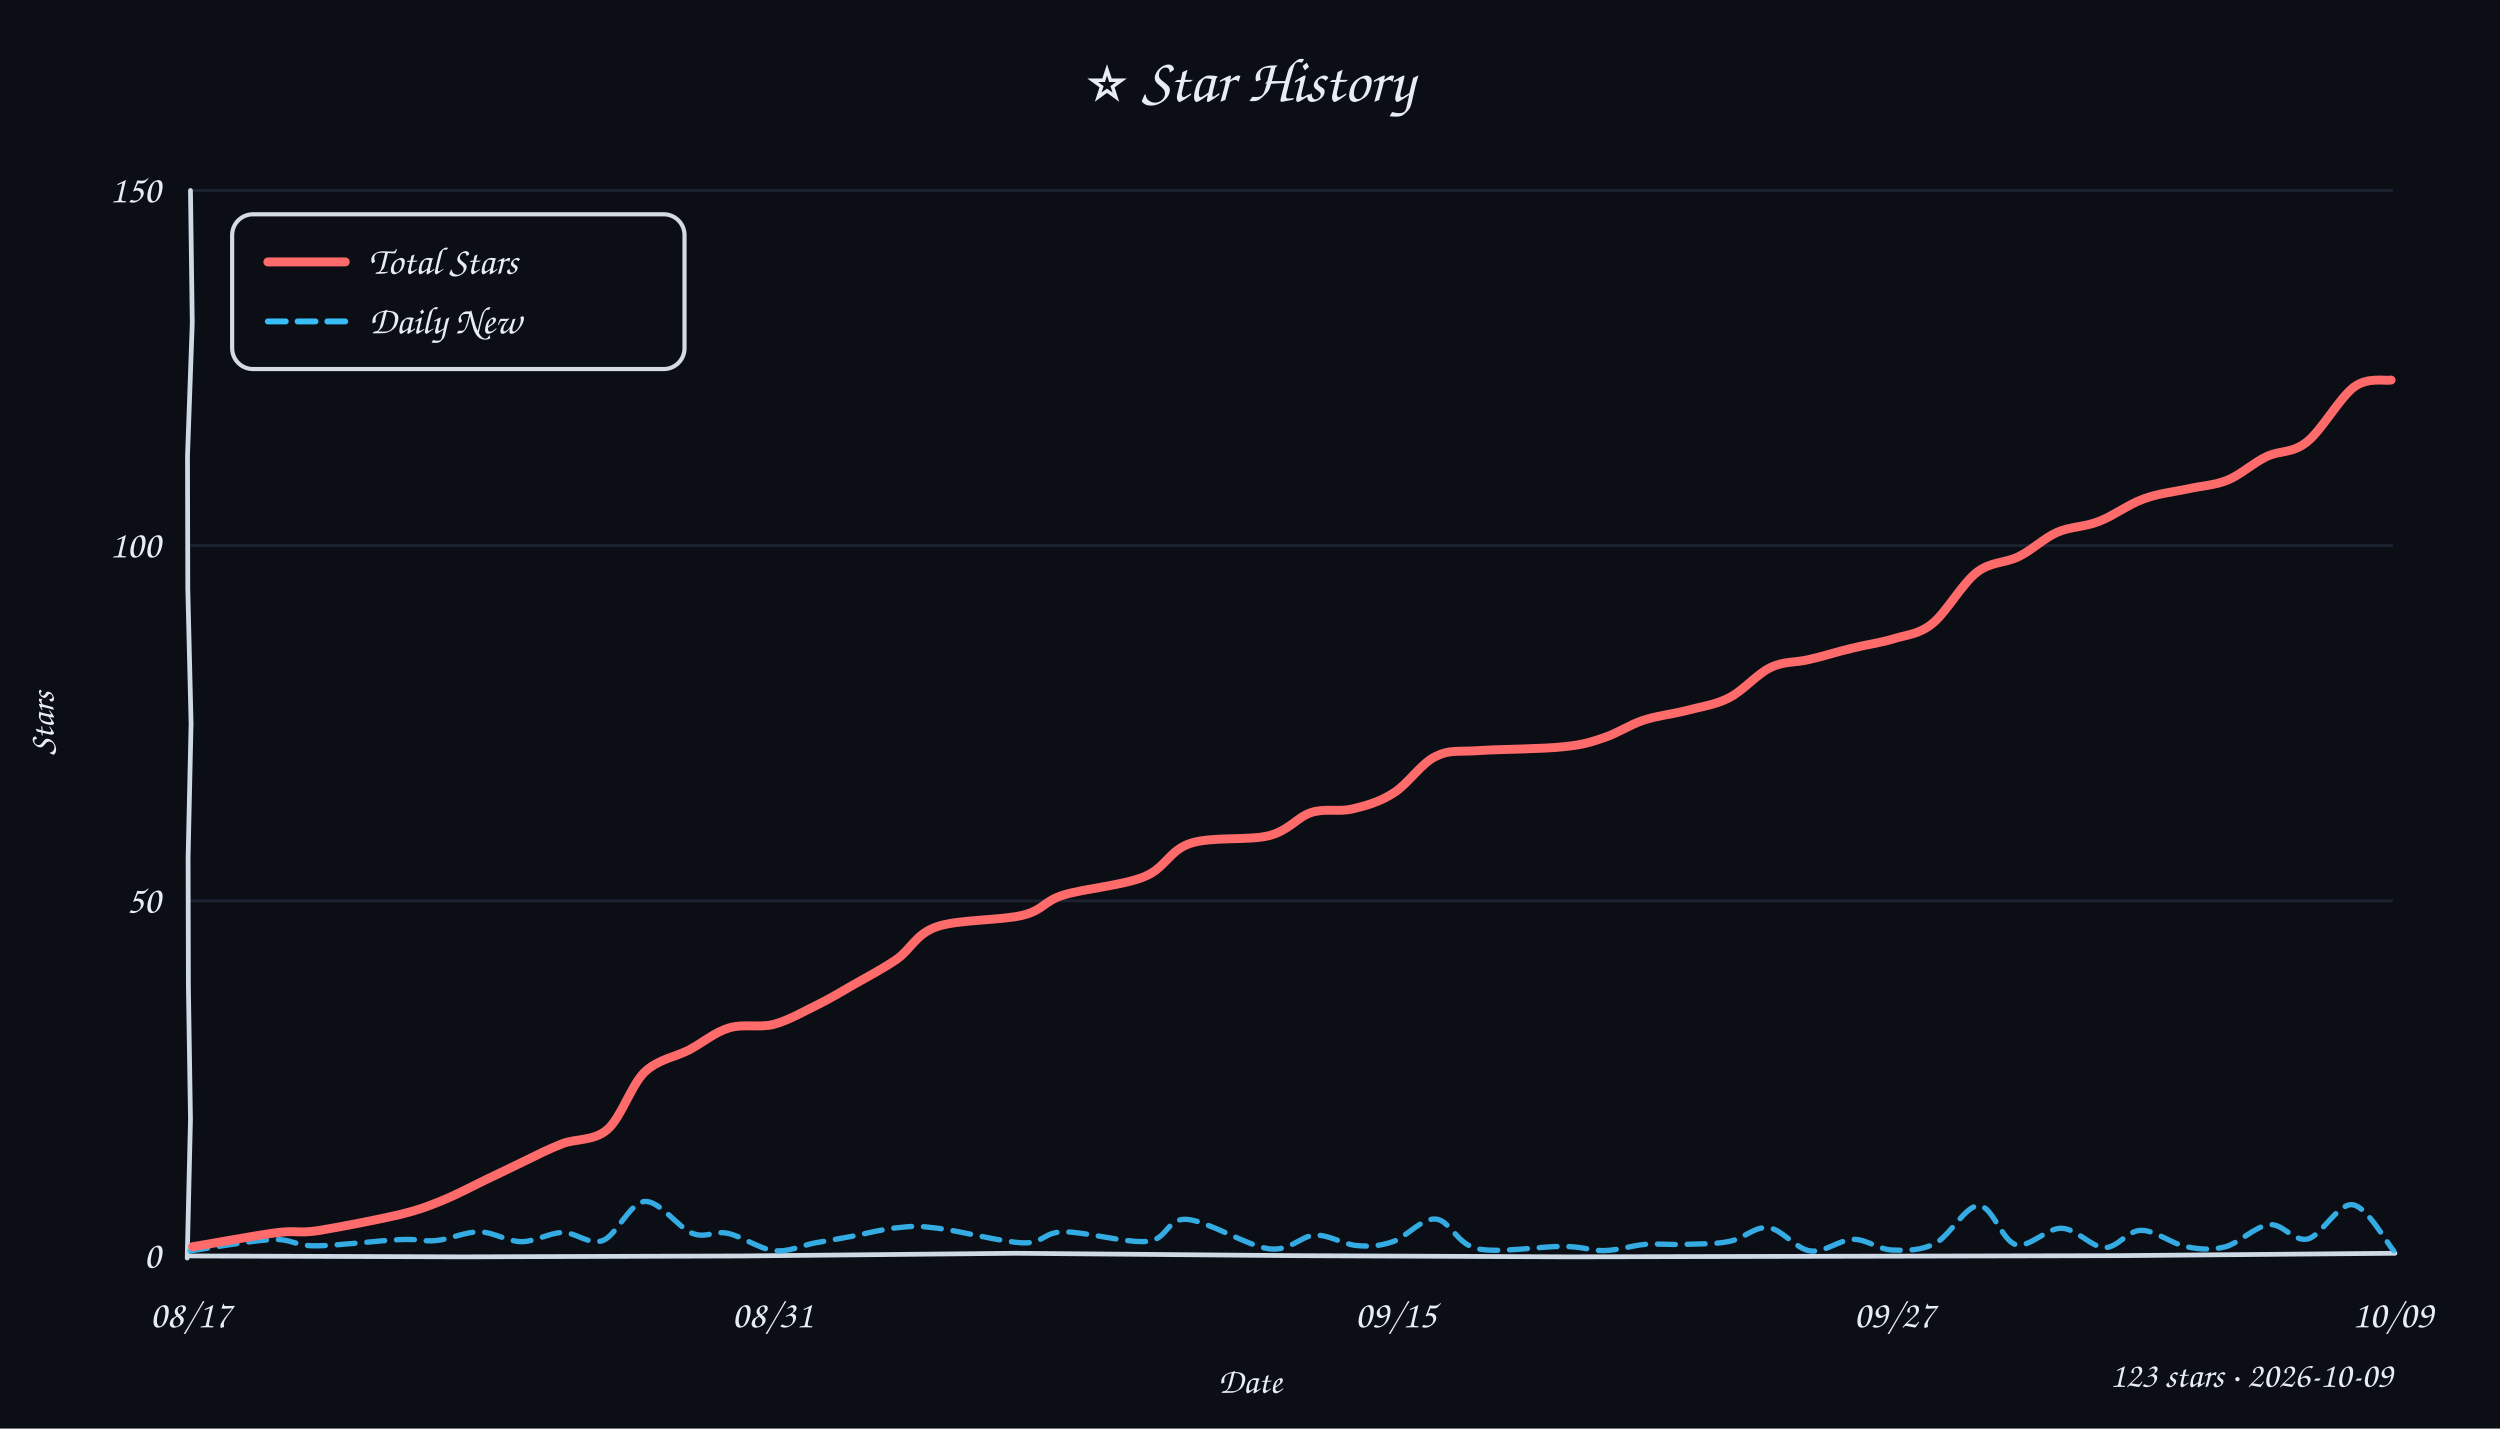
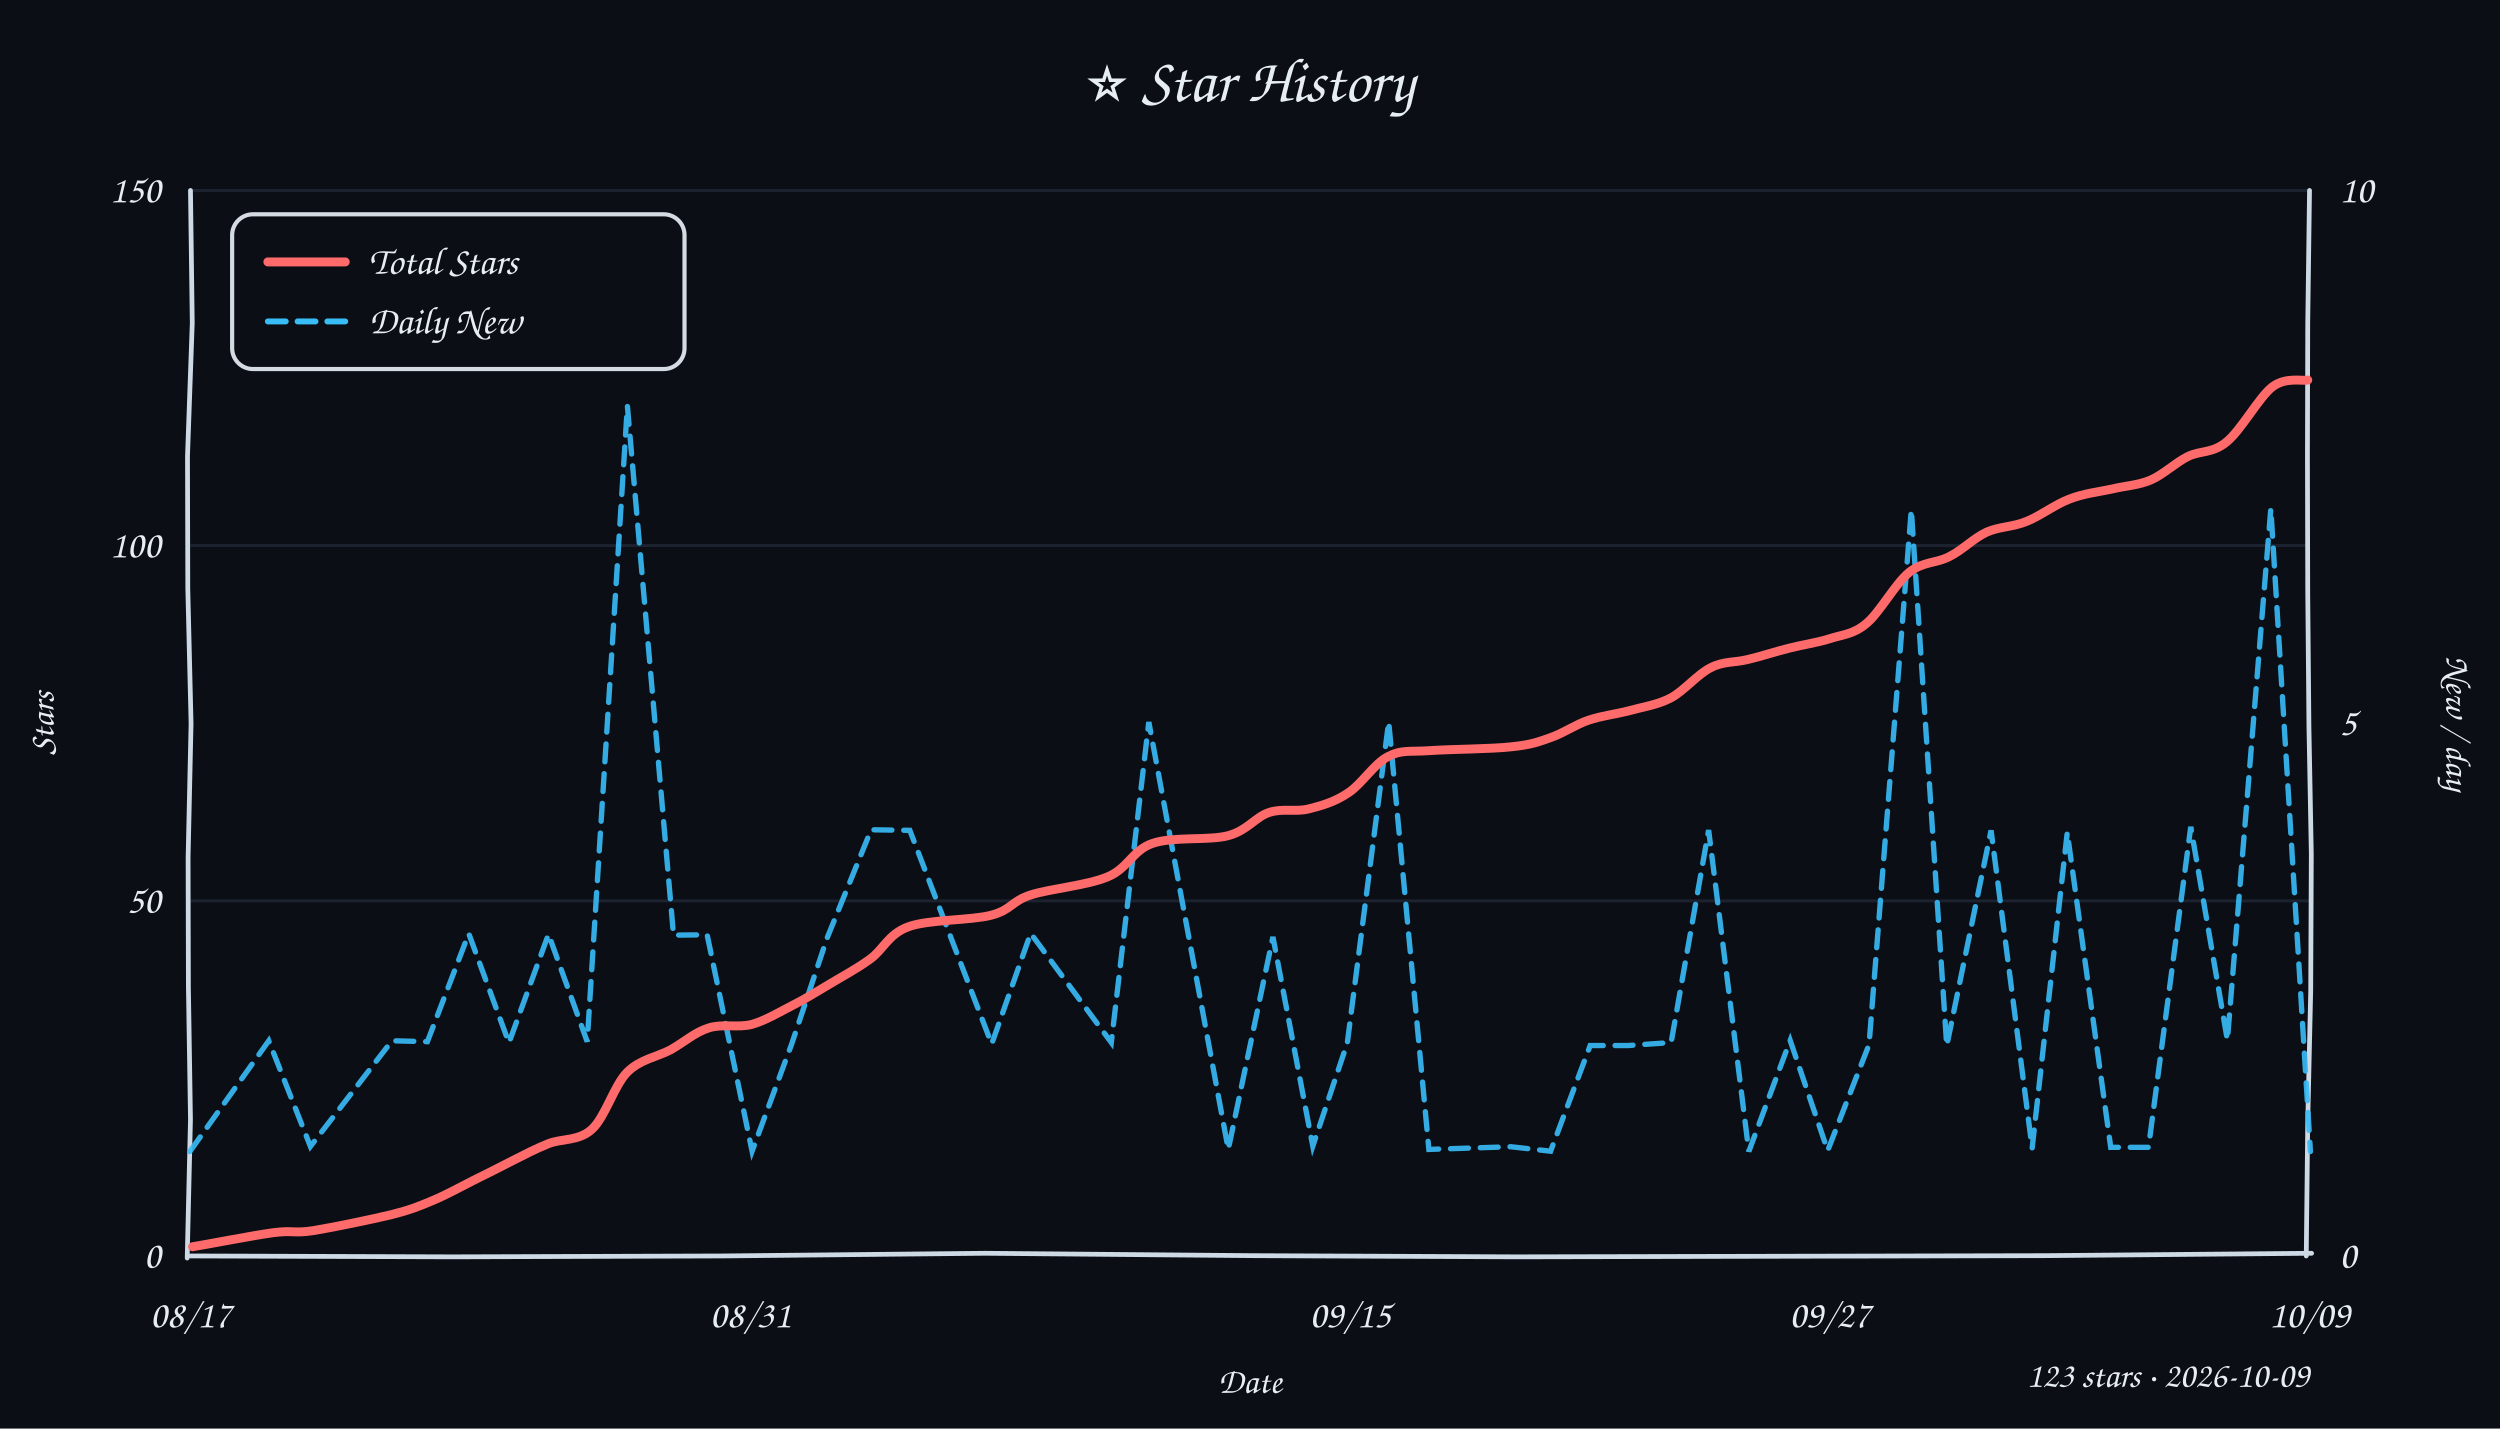
<svg xmlns="http://www.w3.org/2000/svg" width="840" height="480" viewBox="0 0 840 480">
  <style>text{font-family:"Comic Sans MS","Comic Sans","Chalkboard SE","Marker Felt","Segoe Print",cursive;fill:#e6edf3}</style>
  <rect width="100%" height="100%" fill="#0b0e14" />
  <text x="420" y="34" text-anchor="middle" font-size="21">⭐ Star History</text>
-   <line x1="64" y1="302.7" x2="804" y2="302.7" stroke="#232b3a" stroke-width="1" opacity="0.7" />
-   <line x1="64" y1="183.3" x2="804" y2="183.3" stroke="#232b3a" stroke-width="1" opacity="0.7" />
-   <line x1="64" y1="64.0" x2="804" y2="64.0" stroke="#232b3a" stroke-width="1" opacity="0.7" />
-   <path d="M 64 422 L 155.6 422.3 L 249.6 422.0 L 341.4 421.1 L 435.2 421.9 L 527.0 422.3 L 619.4 422.1 L 711.6 421.9 L 804.7 421.1" stroke="#cdd9e5" stroke-width="1.6" fill="none" stroke-linecap="round" />
+   <line x1="64" y1="302.7" x2="776" y2="302.7" stroke="#232b3a" stroke-width="1" opacity="0.7" />
+   <line x1="64" y1="183.3" x2="776" y2="183.3" stroke="#232b3a" stroke-width="1" opacity="0.7" />
+   <line x1="64" y1="64.0" x2="776" y2="64.0" stroke="#232b3a" stroke-width="1" opacity="0.7" />
+   <path d="M 64 422 L 152.1 422.3 L 242.6 422.0 L 330.9 421.1 L 421.2 421.9 L 509.5 422.3 L 598.4 422.1 L 687.1 421.9 L 776.7 421.1" stroke="#cdd9e5" stroke-width="1.6" fill="none" stroke-linecap="round" />
  <path d="M 64 64 L 64.6 108.5 L 63.0 153.3 L 63.1 197.7 L 64.2 243.1 L 63.2 288.1 L 63.3 331.4 L 64.0 376.1 L 62.9 422.7" stroke="#cdd9e5" stroke-width="1.6" fill="none" stroke-linecap="round" />
+   <path d="M 776 64 L 775.4 108.7 L 775.3 153.0 L 775.4 199.1 L 775.8 244.1 L 776.6 287.0 L 776.4 332.9 L 775.4 377.0 L 774.9 422.0" stroke="#cdd9e5" stroke-width="1.6" fill="none" stroke-linecap="round" />
  <text x="54" y="426.0" text-anchor="end" font-size="13" fill="#9aa3b2">0</text>
  <text x="54" y="306.7" text-anchor="end" font-size="13" fill="#9aa3b2">50</text>
  <text x="54" y="187.3" text-anchor="end" font-size="13" fill="#9aa3b2">100</text>
  <text x="54" y="68.0" text-anchor="end" font-size="13" fill="#9aa3b2">150</text>
+   <text x="786" y="426.0" text-anchor="start" font-size="13" fill="#38bdf8">0</text>
+   <text x="786" y="247.0" text-anchor="start" font-size="13" fill="#38bdf8">5</text>
+   <text x="786" y="68.0" text-anchor="start" font-size="13" fill="#38bdf8">10</text>
  <text x="64.0" y="446" text-anchor="middle" font-size="13" fill="#9aa3b2">08/17</text>
-   <text x="259.5" y="446" text-anchor="middle" font-size="13" fill="#9aa3b2">08/31</text>
-   <text x="468.9" y="446" text-anchor="middle" font-size="13" fill="#9aa3b2">09/15</text>
-   <text x="636.5" y="446" text-anchor="middle" font-size="13" fill="#9aa3b2">09/27</text>
-   <text x="804.0" y="446" text-anchor="middle" font-size="13" fill="#9aa3b2">10/09</text>
+   <text x="252.1" y="446" text-anchor="middle" font-size="13" fill="#9aa3b2">08/31</text>
+   <text x="453.6" y="446" text-anchor="middle" font-size="13" fill="#9aa3b2">09/15</text>
+   <text x="614.8" y="446" text-anchor="middle" font-size="13" fill="#9aa3b2">09/27</text>
+   <text x="776.0" y="446" text-anchor="middle" font-size="13" fill="#9aa3b2">10/09</text>
  <text x="18" y="243" font-size="12" fill="#9aa3b2" transform="rotate(-90 18 243)" text-anchor="middle">Stars</text>
+   <text x="822" y="243" font-size="12" fill="#38bdf8" transform="rotate(90 822 243)" text-anchor="middle">New / day</text>
  <text x="420" y="468" font-size="12" fill="#9aa3b2" text-anchor="middle">Date</text>
-   <path d="M 63.8 420.3 C 68.4 419.7, 84.4 416.8, 91.4 416.5 C 98.4 416.2, 98.7 418.6, 105.9 418.6 C 113.0 418.6, 127.6 416.8, 134.4 416.5 C 141.2 416.2, 142.3 417.3, 146.7 416.8 C 151.2 416.4, 156.4 413.8, 161.2 413.9 C 165.9 414.0, 170.6 417.2, 175.2 417.2 C 179.9 417.2, 184.5 414.2, 189.1 414.1 C 193.6 414.1, 198.0 418.5, 202.6 416.8 C 207.1 415.1, 211.6 404.1, 216.6 403.7 C 221.6 403.3, 228.0 412.6, 232.6 414.4 C 237.3 416.2, 239.9 413.4, 244.5 414.4 C 249.1 415.3, 255.2 419.7, 260.1 420.2 C 265.0 420.8, 269.5 418.4, 273.9 417.6 C 278.3 416.8, 281.7 416.3, 286.3 415.4 C 291.0 414.5, 296.8 412.9, 301.7 412.5 C 306.5 412.0, 308.2 411.8, 315.2 412.7 C 322.2 413.5, 336.8 417.4, 343.8 417.6 C 350.8 417.8, 350.4 414.0, 357.4 413.9 C 364.4 413.8, 378.7 417.8, 385.6 417.1 C 392.5 416.4, 391.9 409.3, 398.7 409.7 C 405.5 410.1, 419.2 418.7, 426.4 419.6 C 433.6 420.5, 437.0 415.2, 441.9 415.0 C 446.8 414.9, 451.5 418.2, 455.9 418.5 C 460.2 418.9, 463.6 418.7, 468.0 417.2 C 472.5 415.7, 477.7 409.2, 482.4 409.6 C 487.2 410.0, 489.4 418.1, 496.5 419.6 C 503.6 421.1, 518.0 418.7, 525.1 418.8 C 532.1 418.8, 534.4 420.3, 539.0 420.2 C 543.6 420.1, 548.3 418.5, 552.8 418.1 C 557.3 417.8, 561.3 418.3, 566.0 418.1 C 570.7 417.9, 576.4 418.1, 581.1 417.1 C 585.8 416.2, 589.6 412.0, 594.2 412.5 C 598.7 413.0, 603.5 419.7, 608.2 420.3 C 613.0 421.0, 618.1 416.5, 622.7 416.4 C 627.3 416.4, 631.1 419.8, 635.7 420.0 C 640.3 420.2, 645.3 420.3, 650.2 417.8 C 655.1 415.3, 660.4 405.0, 664.9 405.1 C 669.4 405.1, 672.7 416.9, 677.3 418.2 C 681.9 419.4, 687.8 412.5, 692.7 412.7 C 697.7 412.8, 702.7 419.1, 707.1 419.2 C 711.6 419.3, 714.8 413.4, 719.4 413.4 C 724.0 413.3, 729.9 418.0, 734.6 418.9 C 739.3 419.8, 743.1 420.1, 747.8 418.9 C 752.4 417.6, 757.9 411.9, 762.5 411.5 C 767.1 411.0, 770.7 417.4, 775.4 416.3 C 780.0 415.2, 785.6 404.1, 790.5 404.8 C 795.3 405.4, 802.0 417.7, 804.3 420.3" fill="none" stroke="#38bdf8" stroke-width="1.8" stroke-dasharray="6 4" stroke-linecap="round" opacity="0.9" />
-   <path d="M 64.7 418.9 C 69.3 418.2, 85.8 415.1, 92.8 414.2 C 99.8 413.3, 99.9 414.5, 106.8 413.5 C 113.7 412.4, 127.4 409.7, 134.3 408.1 C 141.2 406.4, 143.5 405.4, 148.3 403.5 C 153.0 401.6, 158.1 398.9, 162.8 396.6 C 167.5 394.4, 172.1 392.1, 176.5 390.0 C 180.8 387.9, 184.3 386.1, 188.9 384.3 C 193.5 382.5, 199.5 383.5, 204.1 379.5 C 208.7 375.5, 212.0 364.8, 216.5 360.3 C 221.1 355.9, 226.8 355.2, 231.5 352.8 C 236.2 350.3, 240.2 346.8, 244.9 345.4 C 249.7 343.9, 255.1 345.4, 259.9 344.2 C 264.8 342.9, 269.6 340.1, 274.1 337.9 C 278.6 335.7, 282.4 333.4, 286.9 330.8 C 291.4 328.2, 296.7 325.5, 301.3 322.3 C 306.0 319.1, 307.6 313.9, 314.7 311.4 C 321.8 308.9, 336.6 309.3, 343.7 307.5 C 350.8 305.7, 350.6 302.8, 357.4 300.7 C 364.2 298.6, 377.3 297.5, 384.4 294.6 C 391.5 291.8, 392.9 285.7, 399.9 283.4 C 406.9 281.0, 419.5 282.5, 426.3 280.8 C 433.1 279.1, 435.9 274.5, 440.6 273.0 C 445.3 271.5, 449.8 272.9, 454.4 271.8 C 459.1 270.7, 463.7 269.4, 468.3 266.4 C 473.0 263.5, 477.5 256.5, 482.3 254.2 C 487.0 251.8, 489.7 252.7, 496.9 252.2 C 504.1 251.7, 518.4 251.7, 525.4 250.9 C 532.4 250.2, 534.6 249.3, 539.1 247.8 C 543.6 246.3, 547.6 243.5, 552.2 242.0 C 556.7 240.5, 561.7 240.0, 566.4 238.8 C 571.2 237.5, 576.2 236.9, 580.9 234.5 C 585.7 232.1, 590.4 226.4, 594.9 224.3 C 599.4 222.1, 603.3 222.7, 607.8 221.6 C 612.4 220.6, 617.5 218.9, 622.3 217.8 C 627.0 216.6, 631.9 216.0, 636.4 214.6 C 640.9 213.2, 644.7 213.2, 649.3 209.5 C 653.9 205.8, 659.3 196.1, 664.2 192.3 C 669.0 188.6, 673.7 189.3, 678.3 187.0 C 682.8 184.8, 686.8 180.8, 691.3 178.8 C 695.8 176.9, 700.4 177.1, 705.2 175.2 C 710.0 173.4, 715.1 169.5, 720.1 167.7 C 725.1 165.8, 730.3 165.3, 735.0 164.3 C 739.8 163.2, 744.1 163.1, 748.5 161.3 C 752.9 159.5, 757.1 155.5, 761.6 153.4 C 766.0 151.3, 770.2 152.4, 775.1 148.5 C 780.0 144.7, 786.2 133.5, 791.0 130.0 C 795.7 126.6, 801.3 128.1, 803.4 127.7" fill="none" stroke="#ff6b6b" stroke-width="3" stroke-linecap="round" />
+   <path d="M 63.8 386.9 L 90.3 349.7 L 104.3 385.2 L 131.7 349.7 L 143.6 350.0 L 157.5 313.7 L 171.0 350.4 L 184.3 313.9 L 197.3 350.0 L 210.8 136.4 L 226.3 314.2 L 237.6 314.1 L 252.7 386.8 L 266.0 350.8 L 277.9 315.2 L 292.7 278.8 L 305.7 279.0 L 333.2 350.8 L 346.3 313.6 L 373.4 350.3 L 386.0 242.6 L 412.7 386.2 L 427.7 314.8 L 441.1 385.1 L 452.7 350.4 L 466.6 242.5 L 480.1 386.2 L 507.6 385.3 L 521.0 386.8 L 534.3 351.3 L 547.0 351.3 L 561.5 350.3 L 574.1 278.9 L 587.6 386.9 L 601.5 349.6 L 614.1 386.6 L 628.0 351.0 L 642.2 171.2 L 654.1 351.4 L 669.0 279.0 L 682.8 385.8 L 694.6 279.7 L 709.2 385.5 L 721.9 385.5 L 736.1 277.8 L 748.4 349.5 L 763.0 170.9 L 776.3 386.9" fill="none" stroke="#38bdf8" stroke-width="1.8" stroke-dasharray="6 4" stroke-linecap="round" opacity="0.9" />
+   <path d="M 64.7 418.9 C 69.2 418.2, 85.0 415.1, 91.7 414.2 C 98.5 413.3, 98.6 414.5, 105.2 413.5 C 111.9 412.4, 125.0 409.7, 131.6 408.1 C 138.3 406.4, 140.5 405.4, 145.1 403.5 C 149.7 401.6, 154.6 398.9, 159.1 396.6 C 163.6 394.4, 168.1 392.1, 172.2 390.0 C 176.4 387.9, 179.7 386.1, 184.2 384.3 C 188.6 382.5, 194.4 383.5, 198.8 379.5 C 203.3 375.5, 206.3 364.8, 210.7 360.3 C 215.1 355.9, 220.6 355.2, 225.2 352.8 C 229.7 350.3, 233.5 346.8, 238.1 345.4 C 242.6 343.9, 247.9 345.4, 252.6 344.2 C 257.2 342.9, 261.8 340.1, 266.1 337.9 C 270.5 335.7, 274.1 333.4, 278.5 330.8 C 282.8 328.2, 287.9 325.5, 292.3 322.3 C 296.8 319.1, 298.4 313.9, 305.2 311.4 C 312.0 308.9, 326.3 309.3, 333.1 307.5 C 339.9 305.7, 339.8 302.8, 346.3 300.7 C 352.8 298.6, 365.4 297.5, 372.2 294.6 C 379.0 291.8, 380.5 285.7, 387.2 283.4 C 394.0 281.0, 406.1 282.5, 412.6 280.8 C 419.1 279.1, 421.8 274.5, 426.4 273.0 C 430.9 271.5, 435.2 272.9, 439.7 271.8 C 444.1 270.7, 448.6 269.4, 453.0 266.4 C 457.5 263.5, 461.8 256.5, 466.4 254.2 C 471.0 251.8, 473.6 252.7, 480.6 252.2 C 487.5 251.7, 501.2 251.7, 508.0 250.9 C 514.7 250.2, 516.8 249.3, 521.1 247.8 C 525.4 246.3, 529.3 243.5, 533.7 242.0 C 538.1 240.5, 542.8 240.0, 547.4 238.8 C 552.0 237.5, 556.8 236.9, 561.4 234.5 C 565.9 232.1, 570.5 226.4, 574.9 224.3 C 579.2 222.1, 582.8 222.7, 587.2 221.6 C 591.6 220.6, 596.6 218.9, 601.1 217.8 C 605.7 216.6, 610.4 216.0, 614.8 214.6 C 619.1 213.2, 622.7 213.2, 627.1 209.5 C 631.6 205.8, 636.8 196.1, 641.5 192.3 C 646.1 188.6, 650.7 189.3, 655.0 187.0 C 659.4 184.8, 663.2 180.8, 667.5 178.8 C 671.8 176.9, 676.3 177.1, 680.9 175.2 C 685.5 173.4, 690.5 169.5, 695.3 167.7 C 700.1 165.8, 705.1 165.3, 709.7 164.3 C 714.2 163.2, 718.3 163.1, 722.6 161.3 C 726.8 159.5, 730.9 155.5, 735.1 153.4 C 739.4 151.3, 743.4 152.4, 748.1 148.5 C 752.9 144.7, 759.0 133.5, 763.5 130.0 C 768.0 126.6, 773.4 128.1, 775.4 127.7" fill="none" stroke="#ff6b6b" stroke-width="3" stroke-linecap="round" />
  <rect x="78" y="72" width="152" height="52" rx="7" fill="#0b0e14" stroke="#e6edf3" stroke-width="1.4" opacity="0.92" />
  <line x1="90" y1="88" x2="116" y2="88" stroke="#ff6b6b" stroke-width="3" stroke-linecap="round" />
  <text x="124" y="92" font-size="13">Total Stars</text>
  <line x1="90" y1="108" x2="116" y2="108" stroke="#38bdf8" stroke-width="2" stroke-dasharray="6 4" stroke-linecap="round" />
  <text x="124" y="112" font-size="13">Daily New</text>
-   <text x="804" y="466" text-anchor="end" font-size="12" fill="#9aa3b2">123 stars · 2026-10-09</text>
+   <text x="776" y="466" text-anchor="end" font-size="12" fill="#9aa3b2">123 stars · 2026-10-09</text>
</svg>
